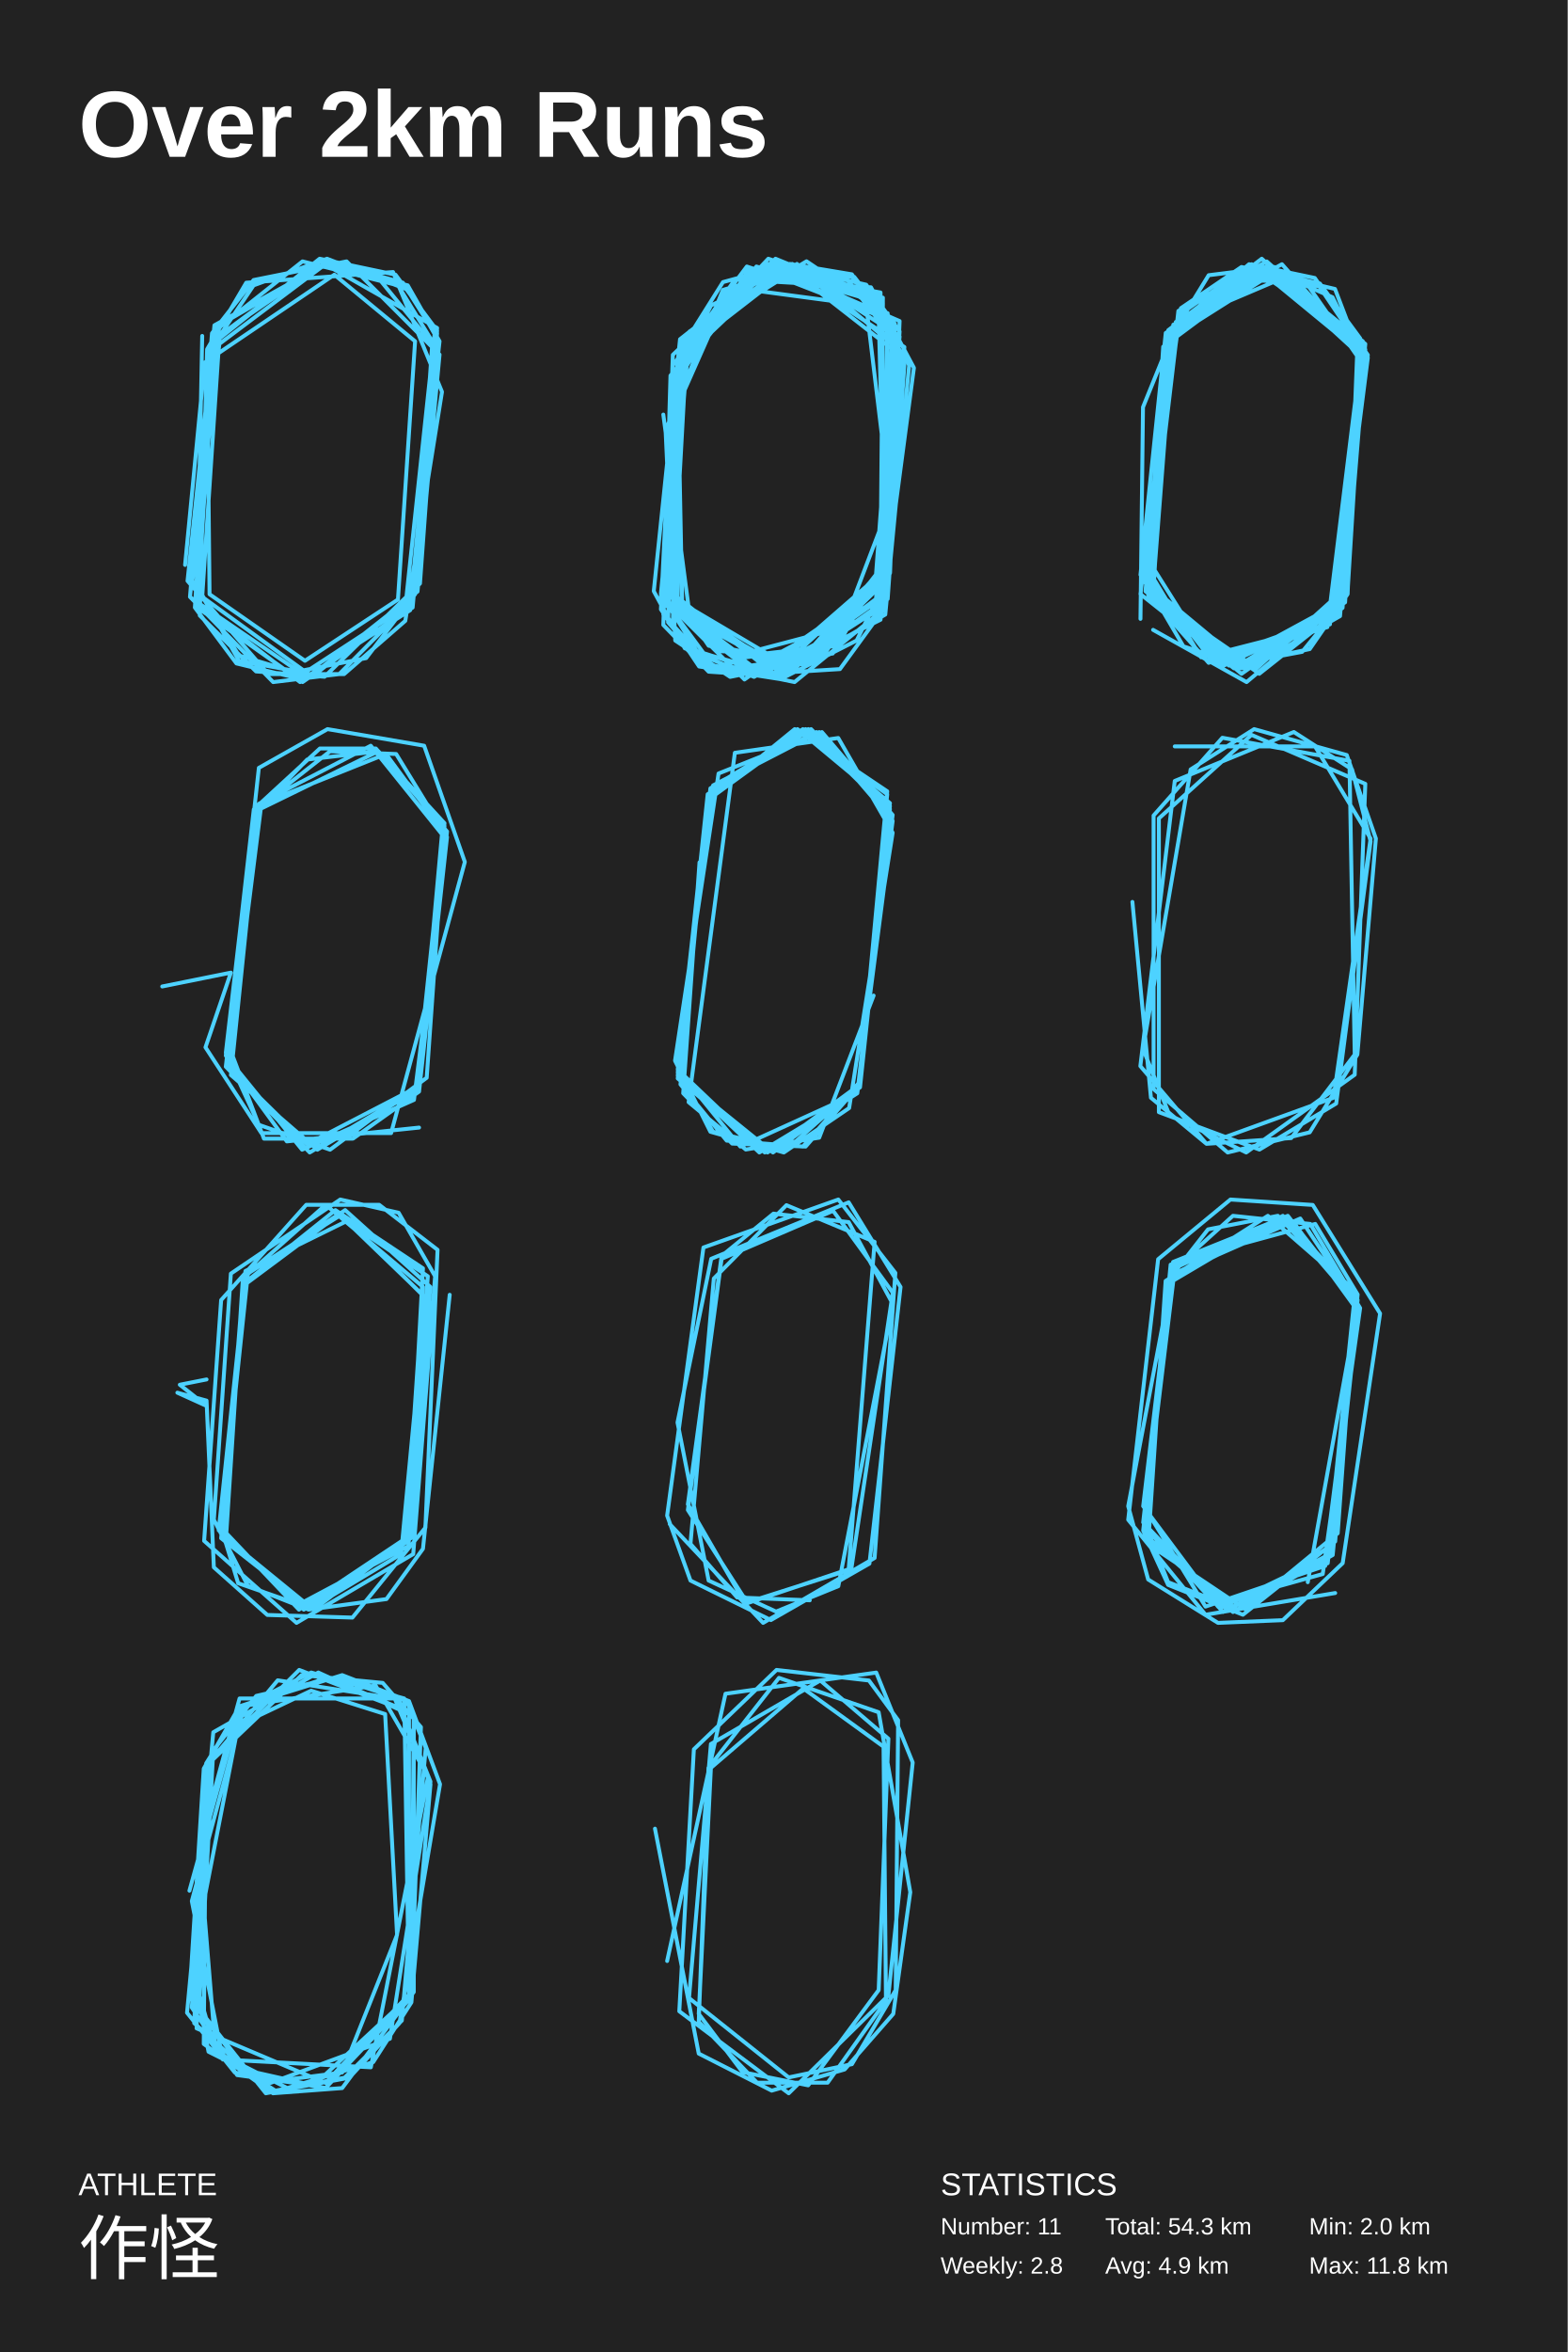
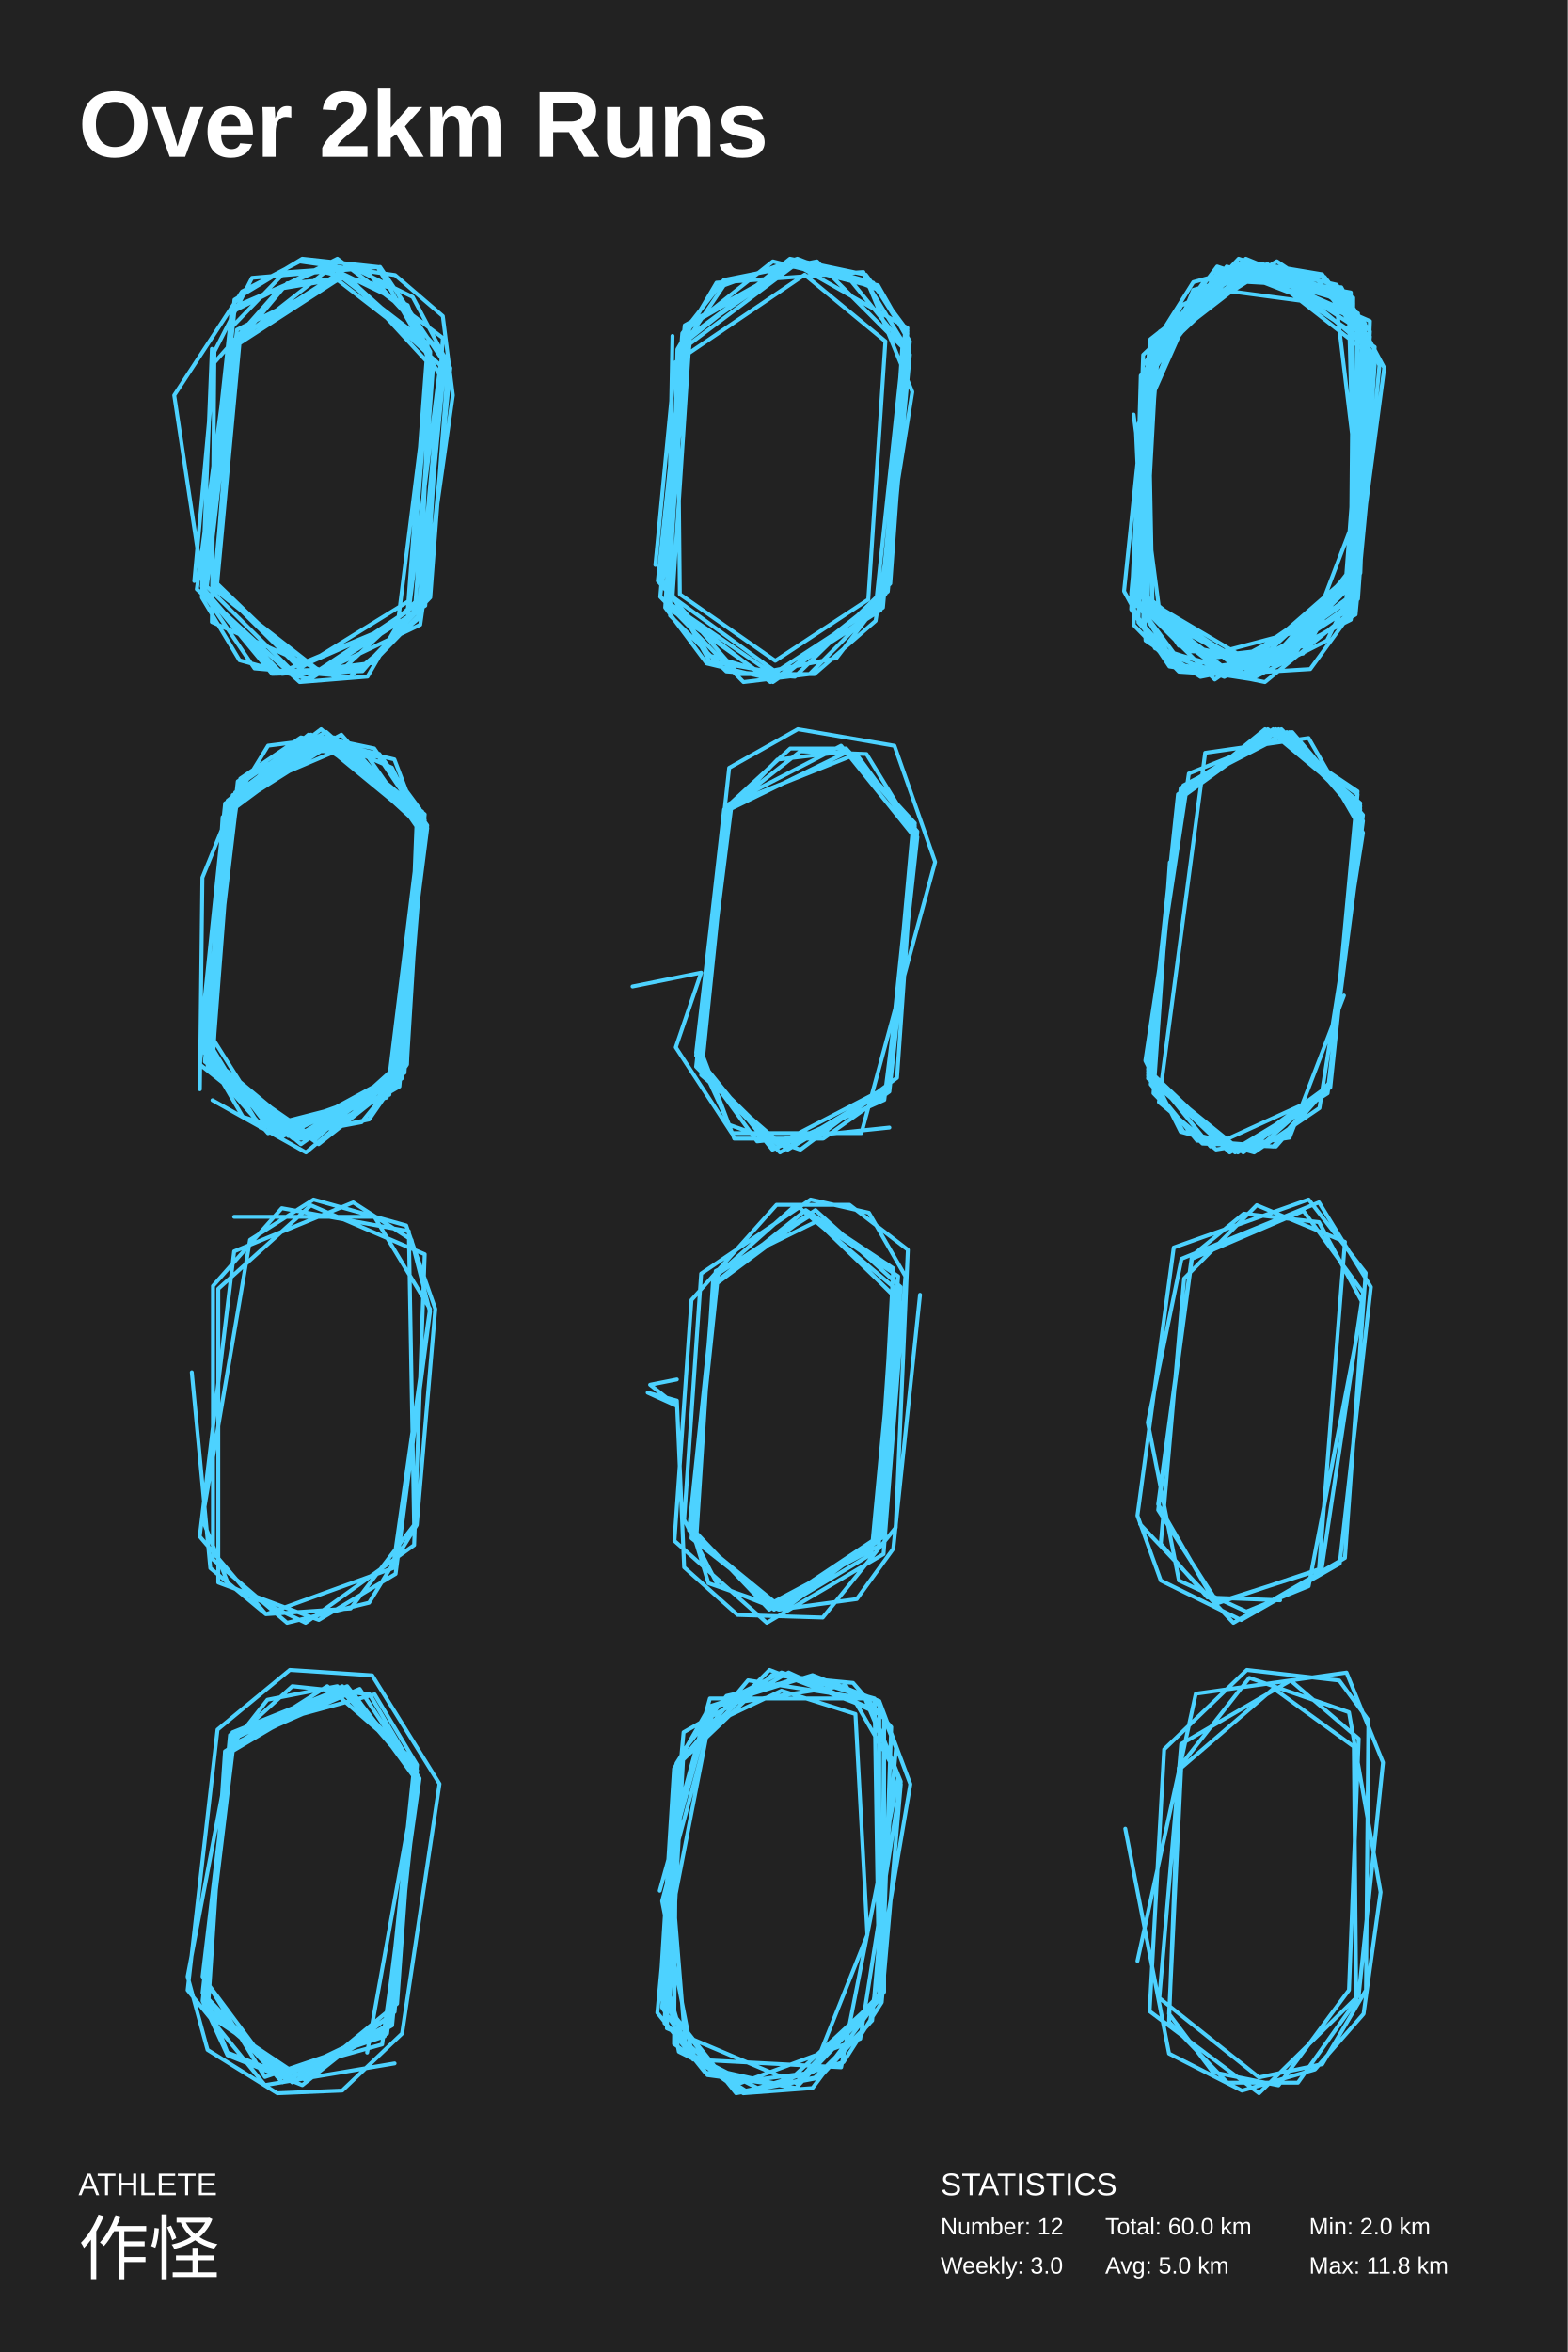
<svg xmlns="http://www.w3.org/2000/svg" baseProfile="full" height="300mm" version="1.1" viewBox="0,0,200,300" width="200mm">
  <defs />
  <rect fill="#222222" height="300" width="200" x="0" y="0" />
  <text fill="#FFFFFF" style="font-size:12px; font-family:Arial; font-weight:bold;" x="10" y="20">Over 2km Runs</text>
  <text fill="#FFFFFF" style="font-size:4px; font-family:Arial" x="10" y="280">ATHLETE</text>
  <text fill="#FFFFFF" style="font-size:9px; font-family:Arial" x="10" y="290">作怪</text>
  <text fill="#FFFFFF" style="font-size:4px; font-family:Arial" x="120" y="280">STATISTICS</text>
-   <text fill="#FFFFFF" style="font-size:3px; font-family:Arial" x="120" y="285">Number: 11</text>
-   <text fill="#FFFFFF" style="font-size:3px; font-family:Arial" x="120" y="290">Weekly: 2.8</text>
-   <text fill="#FFFFFF" style="font-size:3px; font-family:Arial" x="141" y="285">Total: 54.3 km</text>
-   <text fill="#FFFFFF" style="font-size:3px; font-family:Arial" x="141" y="290">Avg: 4.9 km</text>
+   <text fill="#FFFFFF" style="font-size:3px; font-family:Arial" x="120" y="285">Number: 12</text>
+   <text fill="#FFFFFF" style="font-size:3px; font-family:Arial" x="120" y="290">Weekly: 3.0</text>
+   <text fill="#FFFFFF" style="font-size:3px; font-family:Arial" x="141" y="285">Total: 60.0 km</text>
+   <text fill="#FFFFFF" style="font-size:3px; font-family:Arial" x="141" y="290">Avg: 5.0 km</text>
  <text fill="#FFFFFF" style="font-size:3px; font-family:Arial" x="167" y="285">Min: 2.0 km</text>
  <text fill="#FFFFFF" style="font-size:3px; font-family:Arial" x="167" y="290">Max: 11.8 km</text>
-   <polyline fill="none" points="25.797,42.849 25.173,74.774 30.479,84.283 37.971,85.642 46.711,83.943 52.955,75.793 55.764,42.17 50.457,35.038 40.78,33.0 27.982,43.189 25.797,76.132 39.844,86.321 52.955,75.793 55.14,43.868 47.648,34.698 41.093,34.019 27.982,43.868 24.548,74.094 30.479,83.604 39.532,86.321 53.267,75.453 56.076,45.226 44.214,33.34 32.352,35.717 27.045,42.509 25.173,76.811 38.595,85.981 52.642,76.811 55.764,42.509 51.394,36.057 41.717,33.34 27.358,43.189 25.173,77.491 38.595,87.0 52.33,77.491 55.764,41.83 41.405,33.679 27.982,41.491 24.236,76.132 34.849,87.0 43.278,85.981 51.706,77.491 55.452,42.509 51.394,36.057 40.78,33.34 27.045,43.528 24.86,77.491 30.167,84.623 38.595,86.66 52.33,77.83 56.076,43.528 52.018,36.396 41.405,33.679 27.358,41.491 23.924,74.094 34.225,85.981 43.902,85.981 51.706,79.189 56.388,49.981 50.145,34.698 31.416,36.057 26.421,44.547 25.485,78.509 32.664,85.642 41.405,86.321 53.579,74.434 55.764,44.547 50.769,36.396 38.595,33.34 27.045,42.509 24.236,76.132 38.283,87.0 52.642,77.491 55.764,43.189 52.33,37.075 41.717,33.0 32.352,36.396 26.421,45.226 26.733,75.793 38.907,84.283 50.769,76.472 52.955,43.528 42.653,35.038 26.109,46.245 23.612,72.057" stroke="#4dd2ff" stroke-linecap="round" stroke-linejoin="round" stroke-width="0.5" />
-   <polyline fill="none" points="84.623,52.877 87.972,78.387 96.194,83.025 106.242,80.374 112.941,71.761 112.028,37.638 98.021,33.0 86.754,44.926 86.145,78.055 93.758,84.018 106.851,82.362 112.332,72.755 112.637,37.969 95.585,34.325 86.145,48.902 85.841,77.061 94.671,83.687 106.242,82.362 112.941,72.755 112.332,37.307 96.194,34.325 87.059,43.933 84.927,75.405 98.325,85.012 112.028,74.742 114.159,43.601 108.983,35.319 100.761,33.663 92.235,35.982 87.668,43.27 85.841,76.399 91.322,83.025 103.197,83.687 112.332,74.742 113.246,40.288 102.893,33.331 87.972,42.276 85.232,74.742 90.408,82.362 98.021,84.018 111.723,76.73 114.768,44.926 110.505,36.975 100.152,34.325 90.713,38.963 86.45,47.245 85.841,79.712 90.713,85.012 101.37,85.344 111.723,74.411 114.768,42.939 101.066,33.994 87.972,42.607 84.318,76.068 94.976,86.669 111.723,75.074 114.464,43.601 108.678,34.988 100.761,33.663 87.363,43.27 85.536,76.068 99.543,84.35 111.723,73.749 114.159,41.282 101.066,34.325 87.363,43.933 85.232,74.742 91.322,82.362 100.457,84.35 112.028,73.749 114.159,41.282 108.678,35.319 97.107,34.325 86.145,48.239 85.232,79.38 90.408,85.344 102.893,84.681 112.332,72.755 112.637,38.632 98.934,33.0 87.059,43.933 85.232,75.074 94.062,83.687 102.893,83.356 112.637,72.423 114.159,41.945 108.983,35.319 98.63,33.994 86.754,44.926 86.45,77.393 94.976,85.012 106.242,83.356 113.55,64.141 110.505,38.963 93.149,36.644 84.927,55.196 86.145,81.699 93.149,86.337 104.72,84.018 112.637,72.092 115.073,45.92 112.028,37.638 101.37,34.325 92.235,36.975 84.927,54.865 86.145,81.699 92.844,86.006 105.024,83.687 112.637,72.092 112.332,38.632 96.498,33.994 86.45,47.577 87.059,78.387 96.498,86.006 107.156,85.344 112.941,77.393 113.246,39.957 95.28,33.994 85.841,46.583 84.318,77.724 89.19,85.012 99.848,86.669 112.637,74.08 113.855,40.951 96.803,34.325 85.536,47.908 84.623,79.712 90.408,85.675 100.152,86.337 109.287,81.699 113.55,73.086 114.768,40.951 98.021,33.663 85.841,45.258 84.623,78.387 90.104,84.681 101.37,87.0 112.332,78.055 114.768,42.276 110.505,36.313 98.934,33.663 86.754,43.27 83.405,75.405 87.363,82.693 96.194,86.337 111.723,78.055 115.073,44.926 101.675,33.663 87.972,42.276 84.623,74.742 99.239,86.337 112.941,78.387 115.986,46.583 110.201,37.307 101.675,34.325 87.363,43.27 84.318,75.736 88.886,83.025 99.239,86.337 113.246,76.399 115.377,46.583 111.419,38.632 101.066,33.663 87.059,43.601 84.927,76.73 89.799,83.356 99.239,86.006 112.028,77.724 114.768,45.258 100.761,34.325 87.059,44.926 84.623,77.061 99.848,85.344 112.637,75.736 115.377,44.264 99.848,33.994 86.754,44.926 84.927,75.736 99.543,85.344 112.332,76.399 114.464,43.933 108.069,35.65 99.239,34.325 87.363,45.589 84.318,76.068 97.716,86.337 112.332,79.049 116.595,46.914 111.114,36.644 93.758,35.65 86.754,45.92 84.927,71.761" stroke="#4dd2ff" stroke-linecap="round" stroke-linejoin="round" stroke-width="0.5" />
-   <polyline fill="none" points="147.108,80.338 159.033,87.0 170.313,77.533 174.181,47.026 170.313,36.857 158.389,34.052 150.654,39.312 146.141,70.87 154.521,84.195 170.313,78.584 174.503,45.273 168.38,36.507 157.744,35.455 150.331,41.065 146.464,73.675 154.843,84.545 169.346,79.987 173.536,45.974 166.446,35.805 156.132,35.805 150.009,42.117 146.464,72.623 153.232,83.844 169.669,79.636 173.859,45.974 164.512,35.104 149.687,41.416 145.497,75.779 157.422,85.247 170.636,77.182 174.181,46.325 169.991,37.909 161.934,34.403 148.72,42.468 145.497,73.325 156.132,84.896 170.958,76.831 173.859,45.623 161.611,34.403 149.364,42.117 146.464,74.377 157.422,85.247 170.958,76.831 173.536,43.52 160.645,34.753 149.364,42.468 146.786,75.429 159.355,84.896 171.603,76.13 174.181,44.571 162.578,34.753 148.72,43.52 146.464,75.429 158.066,85.247 171.28,77.182 174.181,44.922 161.289,34.753 148.72,43.52 146.141,75.429 159.355,85.247 170.958,77.182 173.859,44.922 162.901,34.403 149.042,42.117 146.464,74.026 156.777,84.896 166.124,83.143 171.28,76.831 174.181,43.87 162.578,34.403 149.687,41.766 146.141,74.026 155.81,84.896 170.636,78.234 173.859,45.273 163.545,33.701 150.009,41.065 146.141,74.377 157.099,84.896 167.09,82.792 171.925,75.779 173.214,43.169 160.322,34.052 148.72,42.818 146.464,76.481 158.389,85.247 171.28,76.13 173.859,44.922 161.611,34.403 148.397,44.221 146.464,74.377 158.066,84.896 170.958,77.533 173.859,45.273 160.645,34.403 149.042,43.169 146.464,75.779 154.199,84.545 170.313,78.584 174.503,45.623 161.611,34.052 149.687,41.766 147.108,75.078 159.355,85.247 171.28,76.13 174.181,45.273 168.057,36.156 160.322,34.052 149.364,43.169 146.464,74.727 159.355,85.247 170.958,78.584 173.859,44.221 161.611,33.351 150.331,39.662 146.464,74.727 150.976,82.442 159.678,85.247 171.925,75.429 173.859,44.221 167.735,35.455 159.355,33.701 149.364,42.117 146.786,75.779 160.645,85.948 171.28,77.533 173.536,44.221 160.967,33.0 149.042,42.117 146.141,73.675 156.132,84.896 170.958,77.883 173.536,44.571 162.578,34.052 154.199,35.104 149.042,43.52 146.464,74.727 158.711,85.247 171.603,76.831 173.536,45.273 161.934,33.701 149.042,43.169 146.786,76.13 158.389,85.948 171.28,76.831 173.536,43.169 168.38,36.156 158.389,34.052 149.042,43.169 147.108,76.13 160.322,85.247 171.603,75.078 173.859,43.52 159.678,33.701 150.654,40.013 145.819,51.935 145.497,78.935" stroke="#4dd2ff" stroke-linecap="round" stroke-linejoin="round" stroke-width="0.5" />
-   <polyline fill="none" points="20.698,125.824 29.457,124.059 26.213,133.588 33.35,144.529 49.894,144.529 59.302,109.941 54.111,95.118 41.784,93.0 33.025,97.941 29.133,133.235 33.674,145.235 45.028,145.235 53.463,139.235 57.031,106.765 49.245,96.176 33.35,102.529 29.133,136.059 39.189,145.941 53.463,138.529 56.382,106.412 47.299,95.118 33.025,102.529 29.457,137.118 40.487,146.647 53.463,138.882 57.031,106.059 48.272,95.824 39.189,96.882 32.377,103.941 28.808,136.059 39.513,147.0 53.138,138.882 56.707,105 48.272,95.824 32.377,103.588 28.808,134.294 33.025,143.471 42.109,146.647 54.436,137.471 56.707,105.353 47.948,95.471 40.811,95.471 32.377,103.235 28.808,134.647 38.54,146.647 52.814,140.294 57.031,106.765 50.543,96.176 42.109,95.824 32.701,103.235 29.133,135.353 36.594,145.588 53.463,143.824" stroke="#4dd2ff" stroke-linecap="round" stroke-linejoin="round" stroke-width="0.5" />
-   <polyline fill="none" points="89.24,109.993 87.158,139.448 93.405,145.867 102.777,146.245 109.718,138.315 113.189,100.93 101.388,93.0 90.282,102.063 86.811,138.315 92.711,145.49 102.43,146.245 109.718,137.937 113.189,101.308 101.735,93.0 90.282,101.685 86.464,137.182 98.612,147.0 109.718,138.692 113.536,102.818 103.124,93.0 90.282,101.685 86.464,137.559 97.57,147.0 109.371,139.448 113.536,103.196 103.471,93.0 90.282,101.308 86.464,137.182 96.876,147.0 109.371,139.448 113.883,103.951 104.512,93.378 90.629,100.552 86.464,136.427 97.57,147.0 109.371,139.448 113.536,103.196 103.124,93.0 90.629,100.552 86.464,137.182 97.917,147.0 109.718,138.315 113.536,103.573 102.777,93.0 90.282,102.063 86.464,137.559 97.917,147.0 109.718,138.692 113.536,102.441 102.43,93.0 90.282,102.063 86.464,136.804 90.976,144.357 100.347,146.622 109.718,138.315 113.536,102.818 101.735,93.0 90.282,102.063 86.464,136.427 96.876,147.0 109.371,139.448 113.883,104.706 104.165,93.378 90.976,100.175 86.464,136.427 94.447,146.245 109.371,139.448 113.883,103.951 104.859,93.378 91.67,98.664 86.117,135.294 90.629,144.357 100.0,147.0 108.33,141.336 113.883,106.217 106.942,94.133 93.752,96.021 87.852,140.58 95.141,146.622 104.512,145.112 111.454,126.986" stroke="#4dd2ff" stroke-linecap="round" stroke-linejoin="round" stroke-width="0.5" />
-   <polyline fill="none" points="144.469,115.041 146.832,140.02 153.922,145.898 164.727,145.163 172.83,134.51 172.155,97.041 155.948,94.102 147.17,104.02 147.17,138.918 156.624,147.0 167.09,144.429 173.168,134.51 175.531,106.959 171.817,96.306 160.0,93.0 151.897,98.143 145.819,133.776 149.196,142.225 158.987,147.0 172.83,137.082 174.181,99.98 159.662,93.735 147.845,104.388 147.845,141.857 160.675,146.633 170.467,140.755 174.856,107.327 172.493,98.143 165.065,93.367 149.871,99.612 145.481,135.98 153.922,145.898 170.129,140.02 174.856,106.959 167.766,95.204 149.871,95.204" stroke="#4dd2ff" stroke-linecap="round" stroke-linejoin="round" stroke-width="0.5" />
-   <polyline fill="none" points="26.351,175.95 22.939,176.625 26.351,179.325 22.628,177.638 26.351,178.65 27.282,199.913 34.106,205.988 44.963,206.325 54.269,194.85 55.821,159.413 48.376,153.675 39.069,153.675 28.212,165.825 26.041,196.538 37.829,207.0 52.718,198.225 55.51,162.788 50.857,154.688 43.412,153.0 29.453,162.45 27.282,193.838 31.624,202.275 39.38,205.313 51.167,198.225 54.269,165.488 43.412,155.025 31.004,162.788 28.833,196.2 40.0,205.313 52.098,196.2 53.959,161.775 42.792,154.35 31.004,163.8 28.522,195.188 38.139,205.313 51.788,196.2 53.959,164.138 41.551,153.675 31.314,162.788 27.902,195.188 38.759,205.313 52.408,196.2 54.89,164.138 44.033,154.35 31.624,162.45 28.212,194.85 30.384,201.938 38.139,204.638 52.098,197.213 54.89,166.163 44.343,155.7 31.314,162.113 28.212,196.2 39.38,204.975 52.098,196.538 54.58,162.788 43.102,155.025 31.314,163.8 28.212,195.525 39.38,205.313 49.306,203.963 53.959,197.55 57.372,165.15" stroke="#4dd2ff" stroke-linecap="round" stroke-linejoin="round" stroke-width="0.5" />
-   <polyline fill="none" points="85.441,194.4 97.353,207.0 111.581,198.72 114.228,162.36 106.949,153.0 89.743,159.12 85.11,193.32 88.088,201.6 98.346,206.64 110.919,199.44 114.89,164.16 108.272,153.36 90.735,160.56 86.434,181.44 90.404,201.6 99.007,205.56 106.949,202.32 113.897,166.32 108.272,155.88 98.676,154.8 92.059,160.2 87.757,191.88 95.037,204.48 108.603,200.16 113.897,164.88 106.287,154.44 92.059,160.56 87.757,192.6 95.368,204.48 108.272,200.16 111.581,158.4 100.331,153.72 91.066,163.08 88.088,196.92 94.044,203.76 103.309,204.12" stroke="#4dd2ff" stroke-linecap="round" stroke-linejoin="round" stroke-width="0.5" />
-   <polyline fill="none" points="166.84,201.808 173.204,166.5 165.886,155.423 149.342,162.692 145.842,192.115 155.387,204.923 169.386,199.385 173.204,166.5 163.977,155.769 149.342,163.039 145.842,194.192 156.023,204.923 169.704,198.346 173.204,165.115 163.659,155.769 149.342,162.692 146.16,194.539 149.023,201.808 157.932,205.269 170.022,196.962 173.204,167.192 164.931,155.769 149.342,161.308 146.16,194.539 156.023,205.615 169.068,199.039 173.204,166.5 164.295,155.077 149.66,160.962 145.842,195.231 149.023,202.154 158.568,205.962 170.34,196.615 172.885,164.769 163.023,155.077 154.114,156.808 148.705,163.731 146.478,196.962 158.886,205.269 170.658,195.577 172.885,165.115 163.659,155.077 149.023,163.731 146.16,195.923 157.296,204.923 169.386,198.346 172.885,164.769 161.75,155.077 148.705,163.385 146.478,196.269 157.296,205.615 170.022,198.346 173.204,165.115 167.795,156.115 149.978,160.962 146.16,192.462 153.796,204.923 169.068,199.731 173.204,165.808 163.341,155.423 149.342,162 146.16,194.885 155.069,204.577 168.749,200.769 173.522,166.846 167.159,156.115 157.296,155.077 149.66,162 143.933,192.115 146.478,201.462 155.387,207.0 163.659,206.654 171.295,199.385 176.067,167.539 167.477,153.692 156.977,153.0 147.751,160.615 143.933,193.846 153.796,205.962 170.34,203.192" stroke="#4dd2ff" stroke-linecap="round" stroke-linejoin="round" stroke-width="0.5" />
-   <polyline fill="none" points="24.775,252.092 27.516,261.699 35.128,266.669 43.958,265.012 51.266,257.724 54.311,222.939 51.875,216.975 42.74,213.994 32.692,216.313 27.211,223.27 25.384,256.399 31.17,264.018 41.522,266.337 52.484,254.08 52.789,218.632 41.827,213.994 30.561,217.638 25.993,225.589 24.166,254.742 33.91,267.0 44.567,265.012 50.962,258.055 56.138,227.577 52.18,216.975 43.654,213.663 30.865,217.638 26.298,224.926 25.993,260.706 34.824,267.0 43.654,266.337 52.789,254.08 52.789,218.632 38.173,213.0 26.602,224.595 24.471,256.068 30.256,264.681 40,266.006 52.484,254.411 53.702,220.288 48.83,214.656 38.478,213.663 26.298,225.258 25.08,258.718 41.522,265.675 52.18,254.411 52.18,218.632 40.609,213.331 27.211,220.951 23.862,256.73 29.952,264.35 41.522,266.337 52.18,255.074 51.571,216.644 39.696,213.331 31.17,217.638 24.471,242.485 28.429,262.693 47.308,263.687 54.616,226.583 47.917,214.988 30.865,217.638 24.471,250.436 26.602,261.699 34.519,265.675 49.744,260.043 54.92,227.245 50.657,216.644 30.561,216.644 25.384,235.528 27.516,261.699 36.651,266.337 47.612,263.025 52.484,255.405 54.92,227.577 50.353,216.644 35.433,214.325 26.298,225.258 24.775,258.055 33.301,265.675 43.654,264.35 50.657,246.791 49.135,218.632 39.696,215.65 29.952,220.288 24.166,241.16" stroke="#4dd2ff" stroke-linecap="round" stroke-linejoin="round" stroke-width="0.5" />
-   <polyline fill="none" points="83.559,233.25 89.143,261.938 98.449,266.663 107.755,263.963 113.959,256.875 116.131,241.35 112.098,218.4 99.38,214.013 90.384,225.488 89.143,257.888 96.588,265.65 105.584,265.65 113.029,255.188 112.718,222.788 102.482,215.363 90.694,225.488 89.143,256.875 94.726,264.3 103.102,265.988 112.098,253.838 113.339,221.775 104.653,214.35 90.694,222.45 87.902,254.85 100.62,264.975 108.686,263.288 114.269,253.838 114.58,219.413 110.857,214.35 99.069,213.0 88.522,223.125 86.661,256.538 100.62,267.0 113.339,254.513 116.441,224.813 111.788,213.338 92.555,216.038 85.11,250.125" stroke="#4dd2ff" stroke-linecap="round" stroke-linejoin="round" stroke-width="0.5" />
+   <polyline fill="none" points="27.031,44.497 25.751,76.2 30.554,84.213 39.52,86.652 54.249,77.245 56.491,43.103 43.042,33.0 29.913,39.619 26.071,75.503 35.997,85.955 47.525,84.561 53.609,78.29 56.811,45.542 46.244,34.045 36.318,34.742 29.593,41.71 25.11,75.155 38.239,87.0 53.609,79.684 57.772,50.419 56.491,40.316 50.407,35.09 38.239,33.348 30.874,37.181 22.228,50.419 26.071,75.852 32.475,85.258 44.643,86.303 53.289,78.987 56.171,47.981 48.165,34.045 38.559,33.0 29.913,38.226 26.071,75.503 34.716,85.955 46.244,85.606 54.57,75.852 57.452,46.936 52.648,37.877 43.362,33.348 29.593,39.271 25.751,74.807 35.037,85.606 46.244,85.258 54.89,76.2 57.131,46.936 48.486,34.045 32.155,35.439 27.352,44.845 27.031,79.336 42.722,86.303 53.609,76.2 54.89,44.845 50.407,36.832 41.441,34.742 29.913,43.8 27.352,75.155 40.48,85.606 52.969,77.245 55.21,47.284 52.008,38.923 43.362,34.742 29.913,43.452 25.751,75.503 38.239,87.0 46.885,86.303 50.727,79.684 54.89,46.587 44.643,35.439 36.638,36.136 30.234,43.8 27.352,74.11 38.559,84.91 52.008,78.987 54.89,44.845 44.003,35.09 30.554,43.8 27.672,74.807 38.239,85.258 52.328,76.548 54.89,44.845 42.722,35.439 29.913,44.148 27.352,75.155 40.801,85.606 52.008,77.942 54.57,43.8 43.682,35.439 30.234,42.058 26.391,74.807 36.958,85.258 52.008,78.987 56.171,46.587 44.003,35.439 35.677,36.832 27.352,46.239 24.79,74.11" stroke="#4dd2ff" stroke-linecap="round" stroke-linejoin="round" stroke-width="0.5" />
+   <polyline fill="none" points="85.797,42.849 85.173,74.774 90.479,84.283 97.971,85.642 106.711,83.943 112.955,75.793 115.764,42.17 110.457,35.038 100.78,33.0 87.982,43.189 85.797,76.132 99.844,86.321 112.955,75.793 115.14,43.868 107.648,34.698 101.093,34.019 87.982,43.868 84.548,74.094 90.479,83.604 99.532,86.321 113.267,75.453 116.076,45.226 104.214,33.34 92.352,35.717 87.045,42.509 85.173,76.811 98.595,85.981 112.642,76.811 115.764,42.509 111.394,36.057 101.717,33.34 87.358,43.189 85.173,77.491 98.595,87.0 112.33,77.491 115.764,41.83 101.405,33.679 87.982,41.491 84.236,76.132 94.849,87.0 103.278,85.981 111.706,77.491 115.452,42.509 111.394,36.057 100.78,33.34 87.045,43.528 84.86,77.491 90.167,84.623 98.595,86.66 112.33,77.83 116.076,43.528 112.018,36.396 101.405,33.679 87.358,41.491 83.924,74.094 94.225,85.981 103.902,85.981 111.706,79.189 116.388,49.981 110.145,34.698 91.416,36.057 86.421,44.547 85.485,78.509 92.664,85.642 101.405,86.321 113.579,74.434 115.764,44.547 110.769,36.396 98.595,33.34 87.045,42.509 84.236,76.132 98.283,87.0 112.642,77.491 115.764,43.189 112.33,37.075 101.717,33.0 92.352,36.396 86.421,45.226 86.733,75.793 98.907,84.283 110.769,76.472 112.955,43.528 102.653,35.038 86.109,46.245 83.612,72.057" stroke="#4dd2ff" stroke-linecap="round" stroke-linejoin="round" stroke-width="0.5" />
+   <polyline fill="none" points="144.623,52.877 147.972,78.387 156.194,83.025 166.242,80.374 172.941,71.761 172.028,37.638 158.021,33.0 146.754,44.926 146.145,78.055 153.758,84.018 166.851,82.362 172.332,72.755 172.637,37.969 155.585,34.325 146.145,48.902 145.841,77.061 154.671,83.687 166.242,82.362 172.941,72.755 172.332,37.307 156.194,34.325 147.059,43.933 144.927,75.405 158.325,85.012 172.028,74.742 174.159,43.601 168.983,35.319 160.761,33.663 152.235,35.982 147.668,43.27 145.841,76.399 151.322,83.025 163.197,83.687 172.332,74.742 173.246,40.288 162.893,33.331 147.972,42.276 145.232,74.742 150.408,82.362 158.021,84.018 171.723,76.73 174.768,44.926 170.505,36.975 160.152,34.325 150.713,38.963 146.45,47.245 145.841,79.712 150.713,85.012 161.37,85.344 171.723,74.411 174.768,42.939 161.066,33.994 147.972,42.607 144.318,76.068 154.976,86.669 171.723,75.074 174.464,43.601 168.678,34.988 160.761,33.663 147.363,43.27 145.536,76.068 159.543,84.35 171.723,73.749 174.159,41.282 161.066,34.325 147.363,43.933 145.232,74.742 151.322,82.362 160.457,84.35 172.028,73.749 174.159,41.282 168.678,35.319 157.107,34.325 146.145,48.239 145.232,79.38 150.408,85.344 162.893,84.681 172.332,72.755 172.637,38.632 158.934,33.0 147.059,43.933 145.232,75.074 154.062,83.687 162.893,83.356 172.637,72.423 174.159,41.945 168.983,35.319 158.63,33.994 146.754,44.926 146.45,77.393 154.976,85.012 166.242,83.356 173.55,64.141 170.505,38.963 153.149,36.644 144.927,55.196 146.145,81.699 153.149,86.337 164.72,84.018 172.637,72.092 175.073,45.92 172.028,37.638 161.37,34.325 152.235,36.975 144.927,54.865 146.145,81.699 152.844,86.006 165.024,83.687 172.637,72.092 172.332,38.632 156.498,33.994 146.45,47.577 147.059,78.387 156.498,86.006 167.156,85.344 172.941,77.393 173.246,39.957 155.28,33.994 145.841,46.583 144.318,77.724 149.19,85.012 159.848,86.669 172.637,74.08 173.855,40.951 156.803,34.325 145.536,47.908 144.623,79.712 150.408,85.675 160.152,86.337 169.287,81.699 173.55,73.086 174.768,40.951 158.021,33.663 145.841,45.258 144.623,78.387 150.104,84.681 161.37,87.0 172.332,78.055 174.768,42.276 170.505,36.313 158.934,33.663 146.754,43.27 143.405,75.405 147.363,82.693 156.194,86.337 171.723,78.055 175.073,44.926 161.675,33.663 147.972,42.276 144.623,74.742 159.239,86.337 172.941,78.387 175.986,46.583 170.201,37.307 161.675,34.325 147.363,43.27 144.318,75.736 148.886,83.025 159.239,86.337 173.246,76.399 175.377,46.583 171.419,38.632 161.066,33.663 147.059,43.601 144.927,76.73 149.799,83.356 159.239,86.006 172.028,77.724 174.768,45.258 160.761,34.325 147.059,44.926 144.623,77.061 159.848,85.344 172.637,75.736 175.377,44.264 159.848,33.994 146.754,44.926 144.927,75.736 159.543,85.344 172.332,76.399 174.464,43.933 168.069,35.65 159.239,34.325 147.363,45.589 144.318,76.068 157.716,86.337 172.332,79.049 176.595,46.914 171.114,36.644 153.758,35.65 146.754,45.92 144.927,71.761" stroke="#4dd2ff" stroke-linecap="round" stroke-linejoin="round" stroke-width="0.5" />
+   <polyline fill="none" points="27.108,140.338 39.033,147.0 50.313,137.533 54.181,107.026 50.313,96.857 38.389,94.052 30.654,99.312 26.141,130.87 34.521,144.195 50.313,138.584 54.503,105.273 48.38,96.507 37.744,95.455 30.331,101.065 26.464,133.675 34.843,144.545 49.346,139.987 53.536,105.974 46.446,95.805 36.132,95.805 30.009,102.117 26.464,132.623 33.232,143.844 49.669,139.636 53.859,105.974 44.512,95.104 29.687,101.416 25.497,135.779 37.422,145.247 50.636,137.182 54.181,106.325 49.991,97.909 41.934,94.403 28.72,102.468 25.497,133.325 36.132,144.896 50.958,136.831 53.859,105.623 41.611,94.403 29.364,102.117 26.464,134.377 37.422,145.247 50.958,136.831 53.536,103.52 40.645,94.753 29.364,102.468 26.786,135.429 39.355,144.896 51.603,136.13 54.181,104.571 42.578,94.753 28.72,103.52 26.464,135.429 38.066,145.247 51.28,137.182 54.181,104.922 41.289,94.753 28.72,103.52 26.141,135.429 39.355,145.247 50.958,137.182 53.859,104.922 42.901,94.403 29.042,102.117 26.464,134.026 36.777,144.896 46.124,143.143 51.28,136.831 54.181,103.87 42.578,94.403 29.687,101.766 26.141,134.026 35.81,144.896 50.636,138.234 53.859,105.273 43.545,93.701 30.009,101.065 26.141,134.377 37.099,144.896 47.09,142.792 51.925,135.779 53.214,103.169 40.322,94.052 28.72,102.818 26.464,136.481 38.389,145.247 51.28,136.13 53.859,104.922 41.611,94.403 28.397,104.221 26.464,134.377 38.066,144.896 50.958,137.533 53.859,105.273 40.645,94.403 29.042,103.169 26.464,135.779 34.199,144.545 50.313,138.584 54.503,105.623 41.611,94.052 29.687,101.766 27.108,135.078 39.355,145.247 51.28,136.13 54.181,105.273 48.057,96.156 40.322,94.052 29.364,103.169 26.464,134.727 39.355,145.247 50.958,138.584 53.859,104.221 41.611,93.351 30.331,99.662 26.464,134.727 30.976,142.442 39.678,145.247 51.925,135.429 53.859,104.221 47.735,95.455 39.355,93.701 29.364,102.117 26.786,135.779 40.645,145.948 51.28,137.533 53.536,104.221 40.967,93.0 29.042,102.117 26.141,133.675 36.132,144.896 50.958,137.883 53.536,104.571 42.578,94.052 34.199,95.104 29.042,103.52 26.464,134.727 38.711,145.247 51.603,136.831 53.536,105.273 41.934,93.701 29.042,103.169 26.786,136.13 38.389,145.948 51.28,136.831 53.536,103.169 48.38,96.156 38.389,94.052 29.042,103.169 27.108,136.13 40.322,145.247 51.603,135.078 53.859,103.52 39.678,93.701 30.654,100.013 25.819,111.935 25.497,138.935" stroke="#4dd2ff" stroke-linecap="round" stroke-linejoin="round" stroke-width="0.5" />
+   <polyline fill="none" points="80.698,125.824 89.457,124.059 86.213,133.588 93.35,144.529 109.894,144.529 119.302,109.941 114.111,95.118 101.784,93.0 93.025,97.941 89.133,133.235 93.674,145.235 105.028,145.235 113.463,139.235 117.031,106.765 109.245,96.176 93.35,102.529 89.133,136.059 99.189,145.941 113.463,138.529 116.382,106.412 107.299,95.118 93.025,102.529 89.457,137.118 100.487,146.647 113.463,138.882 117.031,106.059 108.272,95.824 99.189,96.882 92.377,103.941 88.808,136.059 99.513,147.0 113.138,138.882 116.707,105 108.272,95.824 92.377,103.588 88.808,134.294 93.025,143.471 102.109,146.647 114.436,137.471 116.707,105.353 107.948,95.471 100.811,95.471 92.377,103.235 88.808,134.647 98.54,146.647 112.814,140.294 117.031,106.765 110.543,96.176 102.109,95.824 92.701,103.235 89.133,135.353 96.594,145.588 113.463,143.824" stroke="#4dd2ff" stroke-linecap="round" stroke-linejoin="round" stroke-width="0.5" />
+   <polyline fill="none" points="149.24,109.993 147.158,139.448 153.405,145.867 162.777,146.245 169.718,138.315 173.189,100.93 161.388,93.0 150.282,102.063 146.811,138.315 152.711,145.49 162.43,146.245 169.718,137.937 173.189,101.308 161.735,93.0 150.282,101.685 146.464,137.182 158.612,147.0 169.718,138.692 173.536,102.818 163.124,93.0 150.282,101.685 146.464,137.559 157.57,147.0 169.371,139.448 173.536,103.196 163.471,93.0 150.282,101.308 146.464,137.182 156.876,147.0 169.371,139.448 173.883,103.951 164.512,93.378 150.629,100.552 146.464,136.427 157.57,147.0 169.371,139.448 173.536,103.196 163.124,93.0 150.629,100.552 146.464,137.182 157.917,147.0 169.718,138.315 173.536,103.573 162.777,93.0 150.282,102.063 146.464,137.559 157.917,147.0 169.718,138.692 173.536,102.441 162.43,93.0 150.282,102.063 146.464,136.804 150.976,144.357 160.347,146.622 169.718,138.315 173.536,102.818 161.735,93.0 150.282,102.063 146.464,136.427 156.876,147.0 169.371,139.448 173.883,104.706 164.165,93.378 150.976,100.175 146.464,136.427 154.447,146.245 169.371,139.448 173.883,103.951 164.859,93.378 151.67,98.664 146.117,135.294 150.629,144.357 160.0,147.0 168.33,141.336 173.883,106.217 166.942,94.133 153.752,96.021 147.852,140.58 155.141,146.622 164.512,145.112 171.454,126.986" stroke="#4dd2ff" stroke-linecap="round" stroke-linejoin="round" stroke-width="0.5" />
+   <polyline fill="none" points="24.469,175.041 26.832,200.02 33.922,205.898 44.727,205.163 52.83,194.51 52.155,157.041 35.948,154.102 27.17,164.02 27.17,198.918 36.624,207.0 47.09,204.429 53.168,194.51 55.531,166.959 51.817,156.306 40.0,153.0 31.897,158.143 25.819,193.776 29.196,202.225 38.987,207.0 52.83,197.082 54.181,159.98 39.662,153.735 27.845,164.388 27.845,201.857 40.675,206.633 50.467,200.755 54.856,167.327 52.493,158.143 45.065,153.367 29.871,159.612 25.481,195.98 33.922,205.898 50.129,200.02 54.856,166.959 47.766,155.204 29.871,155.204" stroke="#4dd2ff" stroke-linecap="round" stroke-linejoin="round" stroke-width="0.5" />
+   <polyline fill="none" points="86.351,175.95 82.939,176.625 86.351,179.325 82.628,177.638 86.351,178.65 87.282,199.913 94.106,205.988 104.963,206.325 114.269,194.85 115.821,159.413 108.376,153.675 99.069,153.675 88.212,165.825 86.041,196.538 97.829,207.0 112.718,198.225 115.51,162.788 110.857,154.688 103.412,153.0 89.453,162.45 87.282,193.838 91.624,202.275 99.38,205.313 111.167,198.225 114.269,165.488 103.412,155.025 91.004,162.788 88.833,196.2 100.0,205.313 112.098,196.2 113.959,161.775 102.792,154.35 91.004,163.8 88.522,195.188 98.139,205.313 111.788,196.2 113.959,164.138 101.551,153.675 91.314,162.788 87.902,195.188 98.759,205.313 112.408,196.2 114.89,164.138 104.033,154.35 91.624,162.45 88.212,194.85 90.384,201.938 98.139,204.638 112.098,197.213 114.89,166.163 104.343,155.7 91.314,162.113 88.212,196.2 99.38,204.975 112.098,196.538 114.58,162.788 103.102,155.025 91.314,163.8 88.212,195.525 99.38,205.313 109.306,203.963 113.959,197.55 117.372,165.15" stroke="#4dd2ff" stroke-linecap="round" stroke-linejoin="round" stroke-width="0.5" />
+   <polyline fill="none" points="145.441,194.4 157.353,207.0 171.581,198.72 174.228,162.36 166.949,153.0 149.743,159.12 145.11,193.32 148.088,201.6 158.346,206.64 170.919,199.44 174.89,164.16 168.272,153.36 150.735,160.56 146.434,181.44 150.404,201.6 159.007,205.56 166.949,202.32 173.897,166.32 168.272,155.88 158.676,154.8 152.059,160.2 147.757,191.88 155.037,204.48 168.603,200.16 173.897,164.88 166.287,154.44 152.059,160.56 147.757,192.6 155.368,204.48 168.272,200.16 171.581,158.4 160.331,153.72 151.066,163.08 148.088,196.92 154.044,203.76 163.309,204.12" stroke="#4dd2ff" stroke-linecap="round" stroke-linejoin="round" stroke-width="0.5" />
+   <polyline fill="none" points="46.84,261.808 53.204,226.5 45.886,215.423 29.342,222.692 25.842,252.115 35.387,264.923 49.386,259.385 53.204,226.5 43.977,215.769 29.342,223.039 25.842,254.192 36.023,264.923 49.704,258.346 53.204,225.115 43.659,215.769 29.342,222.692 26.16,254.539 29.023,261.808 37.932,265.269 50.022,256.962 53.204,227.192 44.931,215.769 29.342,221.308 26.16,254.539 36.023,265.615 49.068,259.039 53.204,226.5 44.295,215.077 29.66,220.962 25.842,255.231 29.023,262.154 38.568,265.962 50.34,256.615 52.885,224.769 43.023,215.077 34.114,216.808 28.705,223.731 26.478,256.962 38.886,265.269 50.658,255.577 52.885,225.115 43.659,215.077 29.023,223.731 26.16,255.923 37.296,264.923 49.386,258.346 52.885,224.769 41.75,215.077 28.705,223.385 26.478,256.269 37.296,265.615 50.022,258.346 53.204,225.115 47.795,216.115 29.978,220.962 26.16,252.462 33.796,264.923 49.068,259.731 53.204,225.808 43.341,215.423 29.342,222 26.16,254.885 35.069,264.577 48.749,260.769 53.522,226.846 47.159,216.115 37.296,215.077 29.66,222 23.933,252.115 26.478,261.462 35.387,267.0 43.659,266.654 51.295,259.385 56.067,227.539 47.477,213.692 36.977,213.0 27.751,220.615 23.933,253.846 33.796,265.962 50.34,263.192" stroke="#4dd2ff" stroke-linecap="round" stroke-linejoin="round" stroke-width="0.5" />
+   <polyline fill="none" points="84.775,252.092 87.516,261.699 95.128,266.669 103.958,265.012 111.266,257.724 114.311,222.939 111.875,216.975 102.74,213.994 92.692,216.313 87.211,223.27 85.384,256.399 91.17,264.018 101.522,266.337 112.484,254.08 112.789,218.632 101.827,213.994 90.561,217.638 85.993,225.589 84.166,254.742 93.91,267.0 104.567,265.012 110.962,258.055 116.138,227.577 112.18,216.975 103.654,213.663 90.865,217.638 86.298,224.926 85.993,260.706 94.824,267.0 103.654,266.337 112.789,254.08 112.789,218.632 98.173,213.0 86.602,224.595 84.471,256.068 90.256,264.681 100,266.006 112.484,254.411 113.702,220.288 108.83,214.656 98.478,213.663 86.298,225.258 85.08,258.718 101.522,265.675 112.18,254.411 112.18,218.632 100.609,213.331 87.211,220.951 83.862,256.73 89.952,264.35 101.522,266.337 112.18,255.074 111.571,216.644 99.696,213.331 91.17,217.638 84.471,242.485 88.429,262.693 107.308,263.687 114.616,226.583 107.917,214.988 90.865,217.638 84.471,250.436 86.602,261.699 94.519,265.675 109.744,260.043 114.92,227.245 110.657,216.644 90.561,216.644 85.384,235.528 87.516,261.699 96.651,266.337 107.612,263.025 112.484,255.405 114.92,227.577 110.353,216.644 95.433,214.325 86.298,225.258 84.775,258.055 93.301,265.675 103.654,264.35 110.657,246.791 109.135,218.632 99.696,215.65 89.952,220.288 84.166,241.16" stroke="#4dd2ff" stroke-linecap="round" stroke-linejoin="round" stroke-width="0.5" />
+   <polyline fill="none" points="143.559,233.25 149.143,261.938 158.449,266.663 167.755,263.963 173.959,256.875 176.131,241.35 172.098,218.4 159.38,214.013 150.384,225.488 149.143,257.888 156.588,265.65 165.584,265.65 173.029,255.188 172.718,222.788 162.482,215.363 150.694,225.488 149.143,256.875 154.726,264.3 163.102,265.988 172.098,253.838 173.339,221.775 164.653,214.35 150.694,222.45 147.902,254.85 160.62,264.975 168.686,263.288 174.269,253.838 174.58,219.413 170.857,214.35 159.069,213.0 148.522,223.125 146.661,256.538 160.62,267.0 173.339,254.513 176.441,224.813 171.788,213.338 152.555,216.038 145.11,250.125" stroke="#4dd2ff" stroke-linecap="round" stroke-linejoin="round" stroke-width="0.5" />
</svg>
